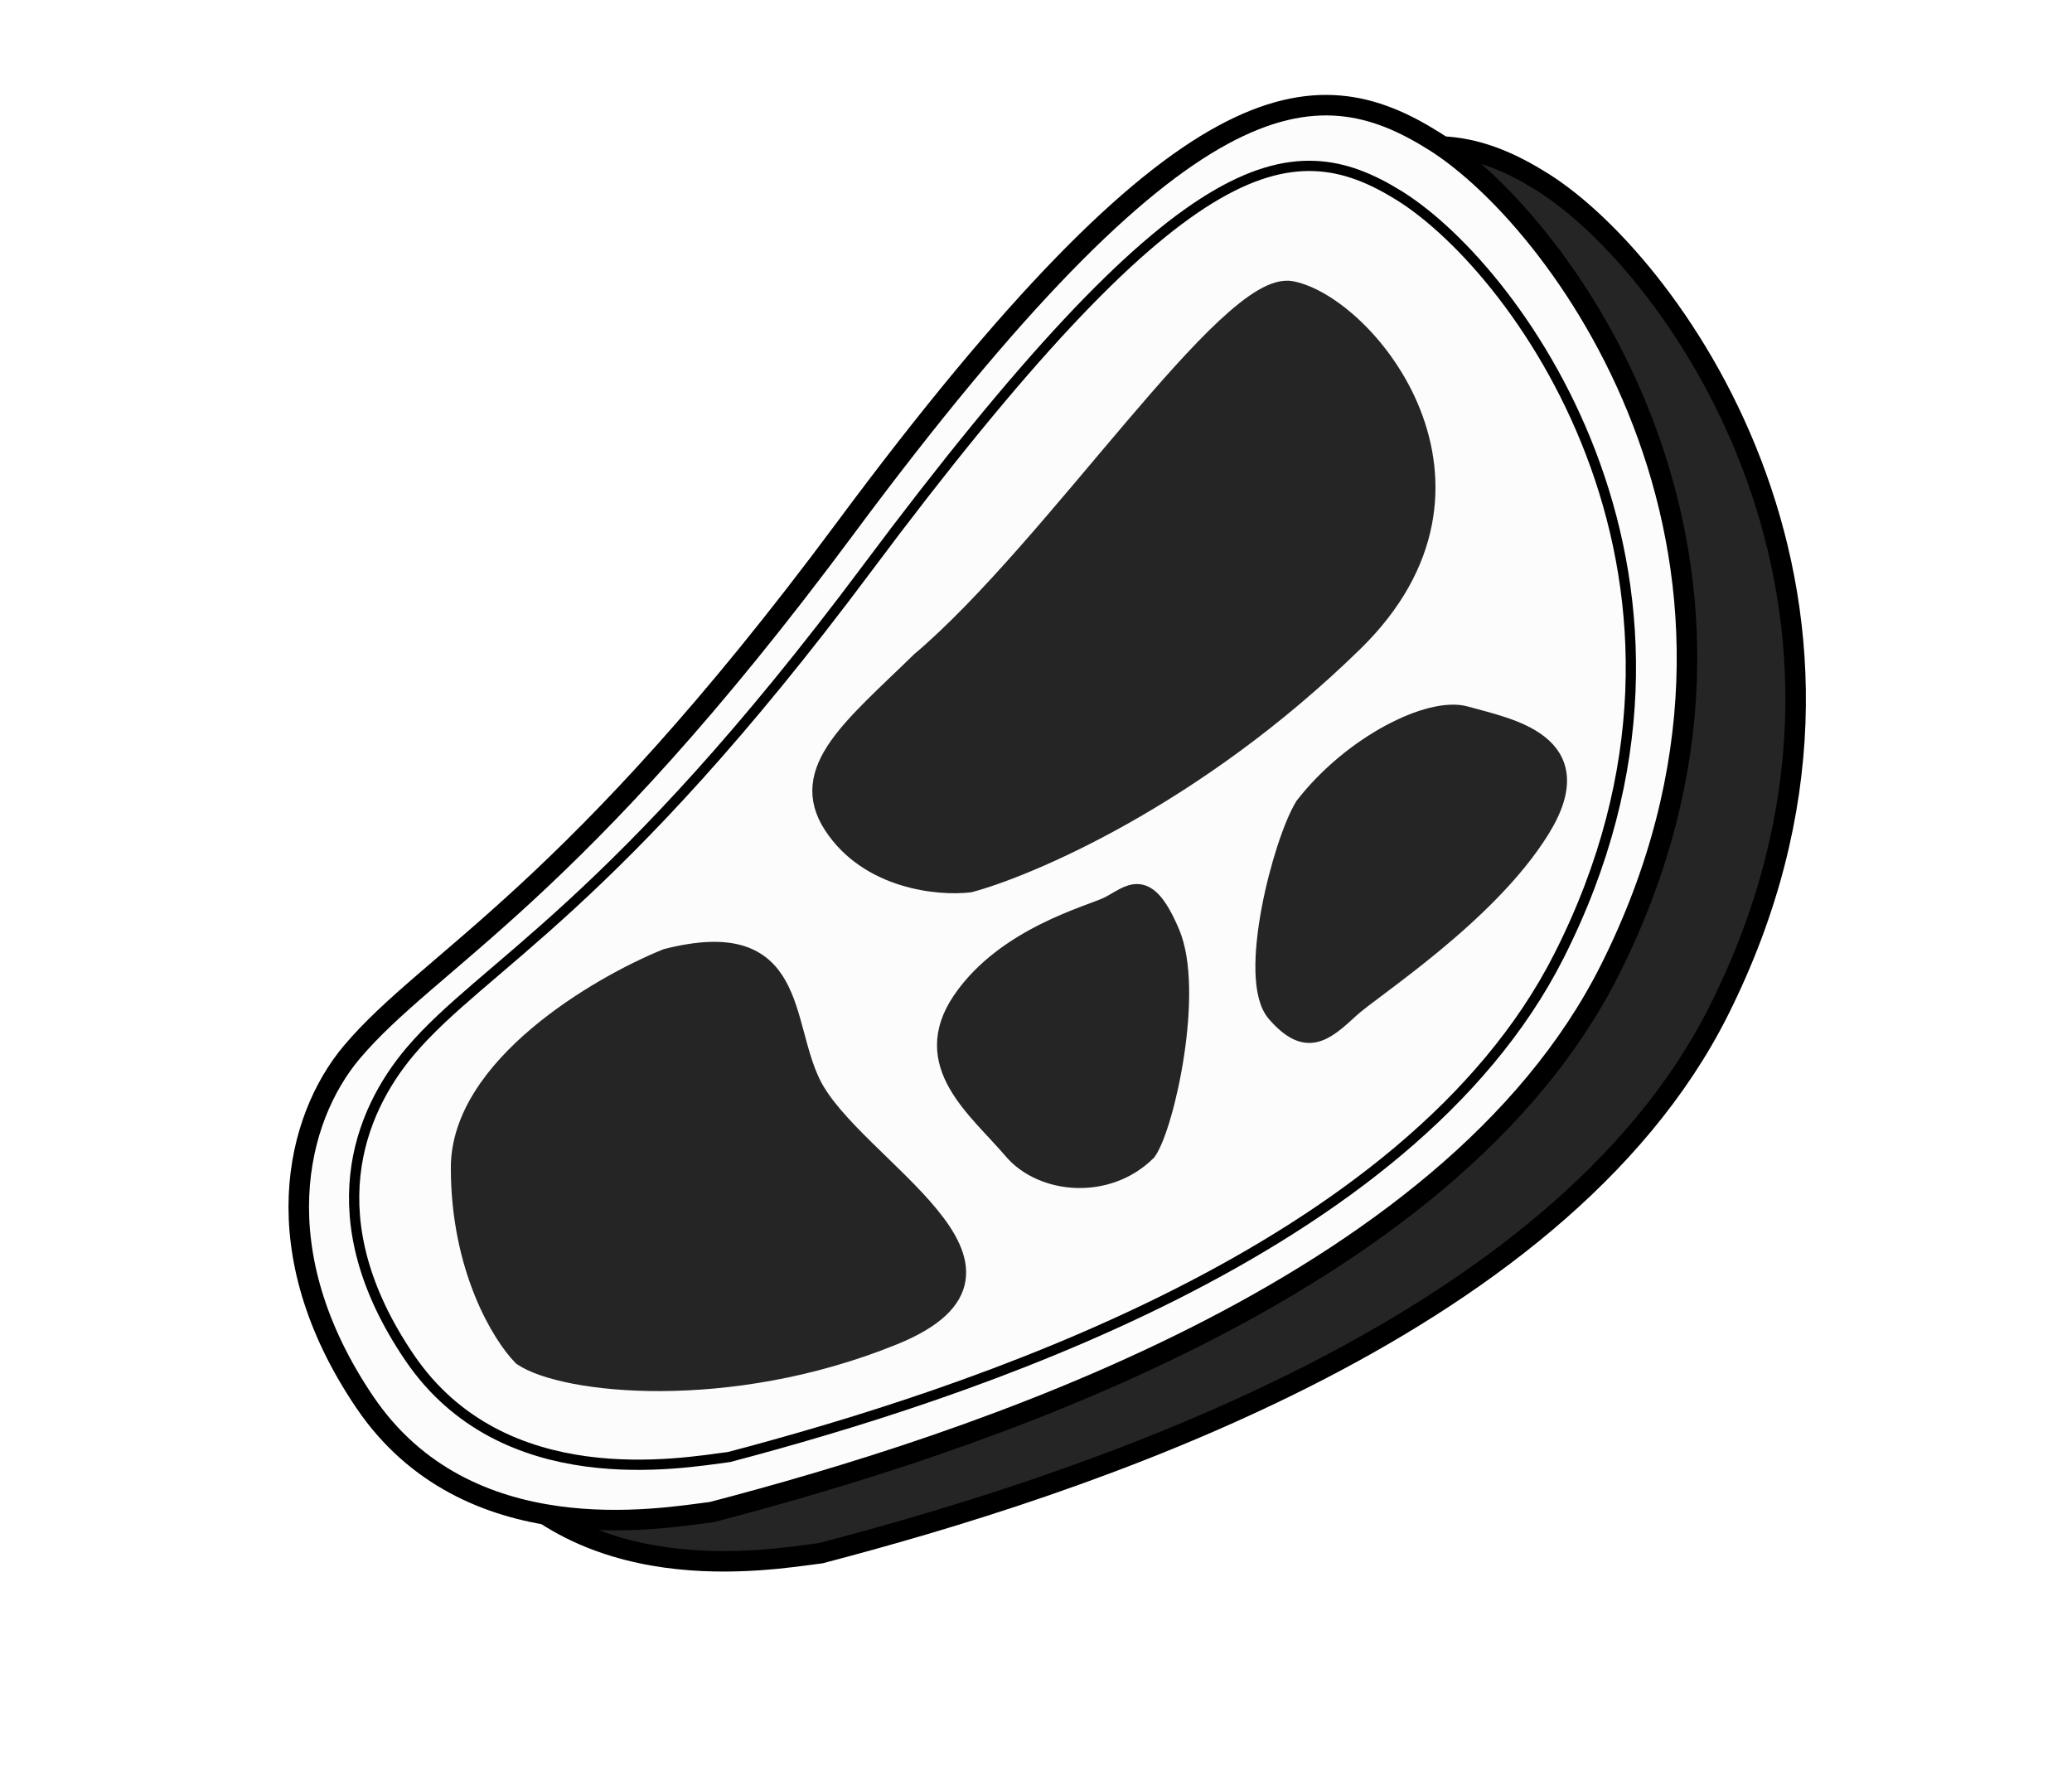
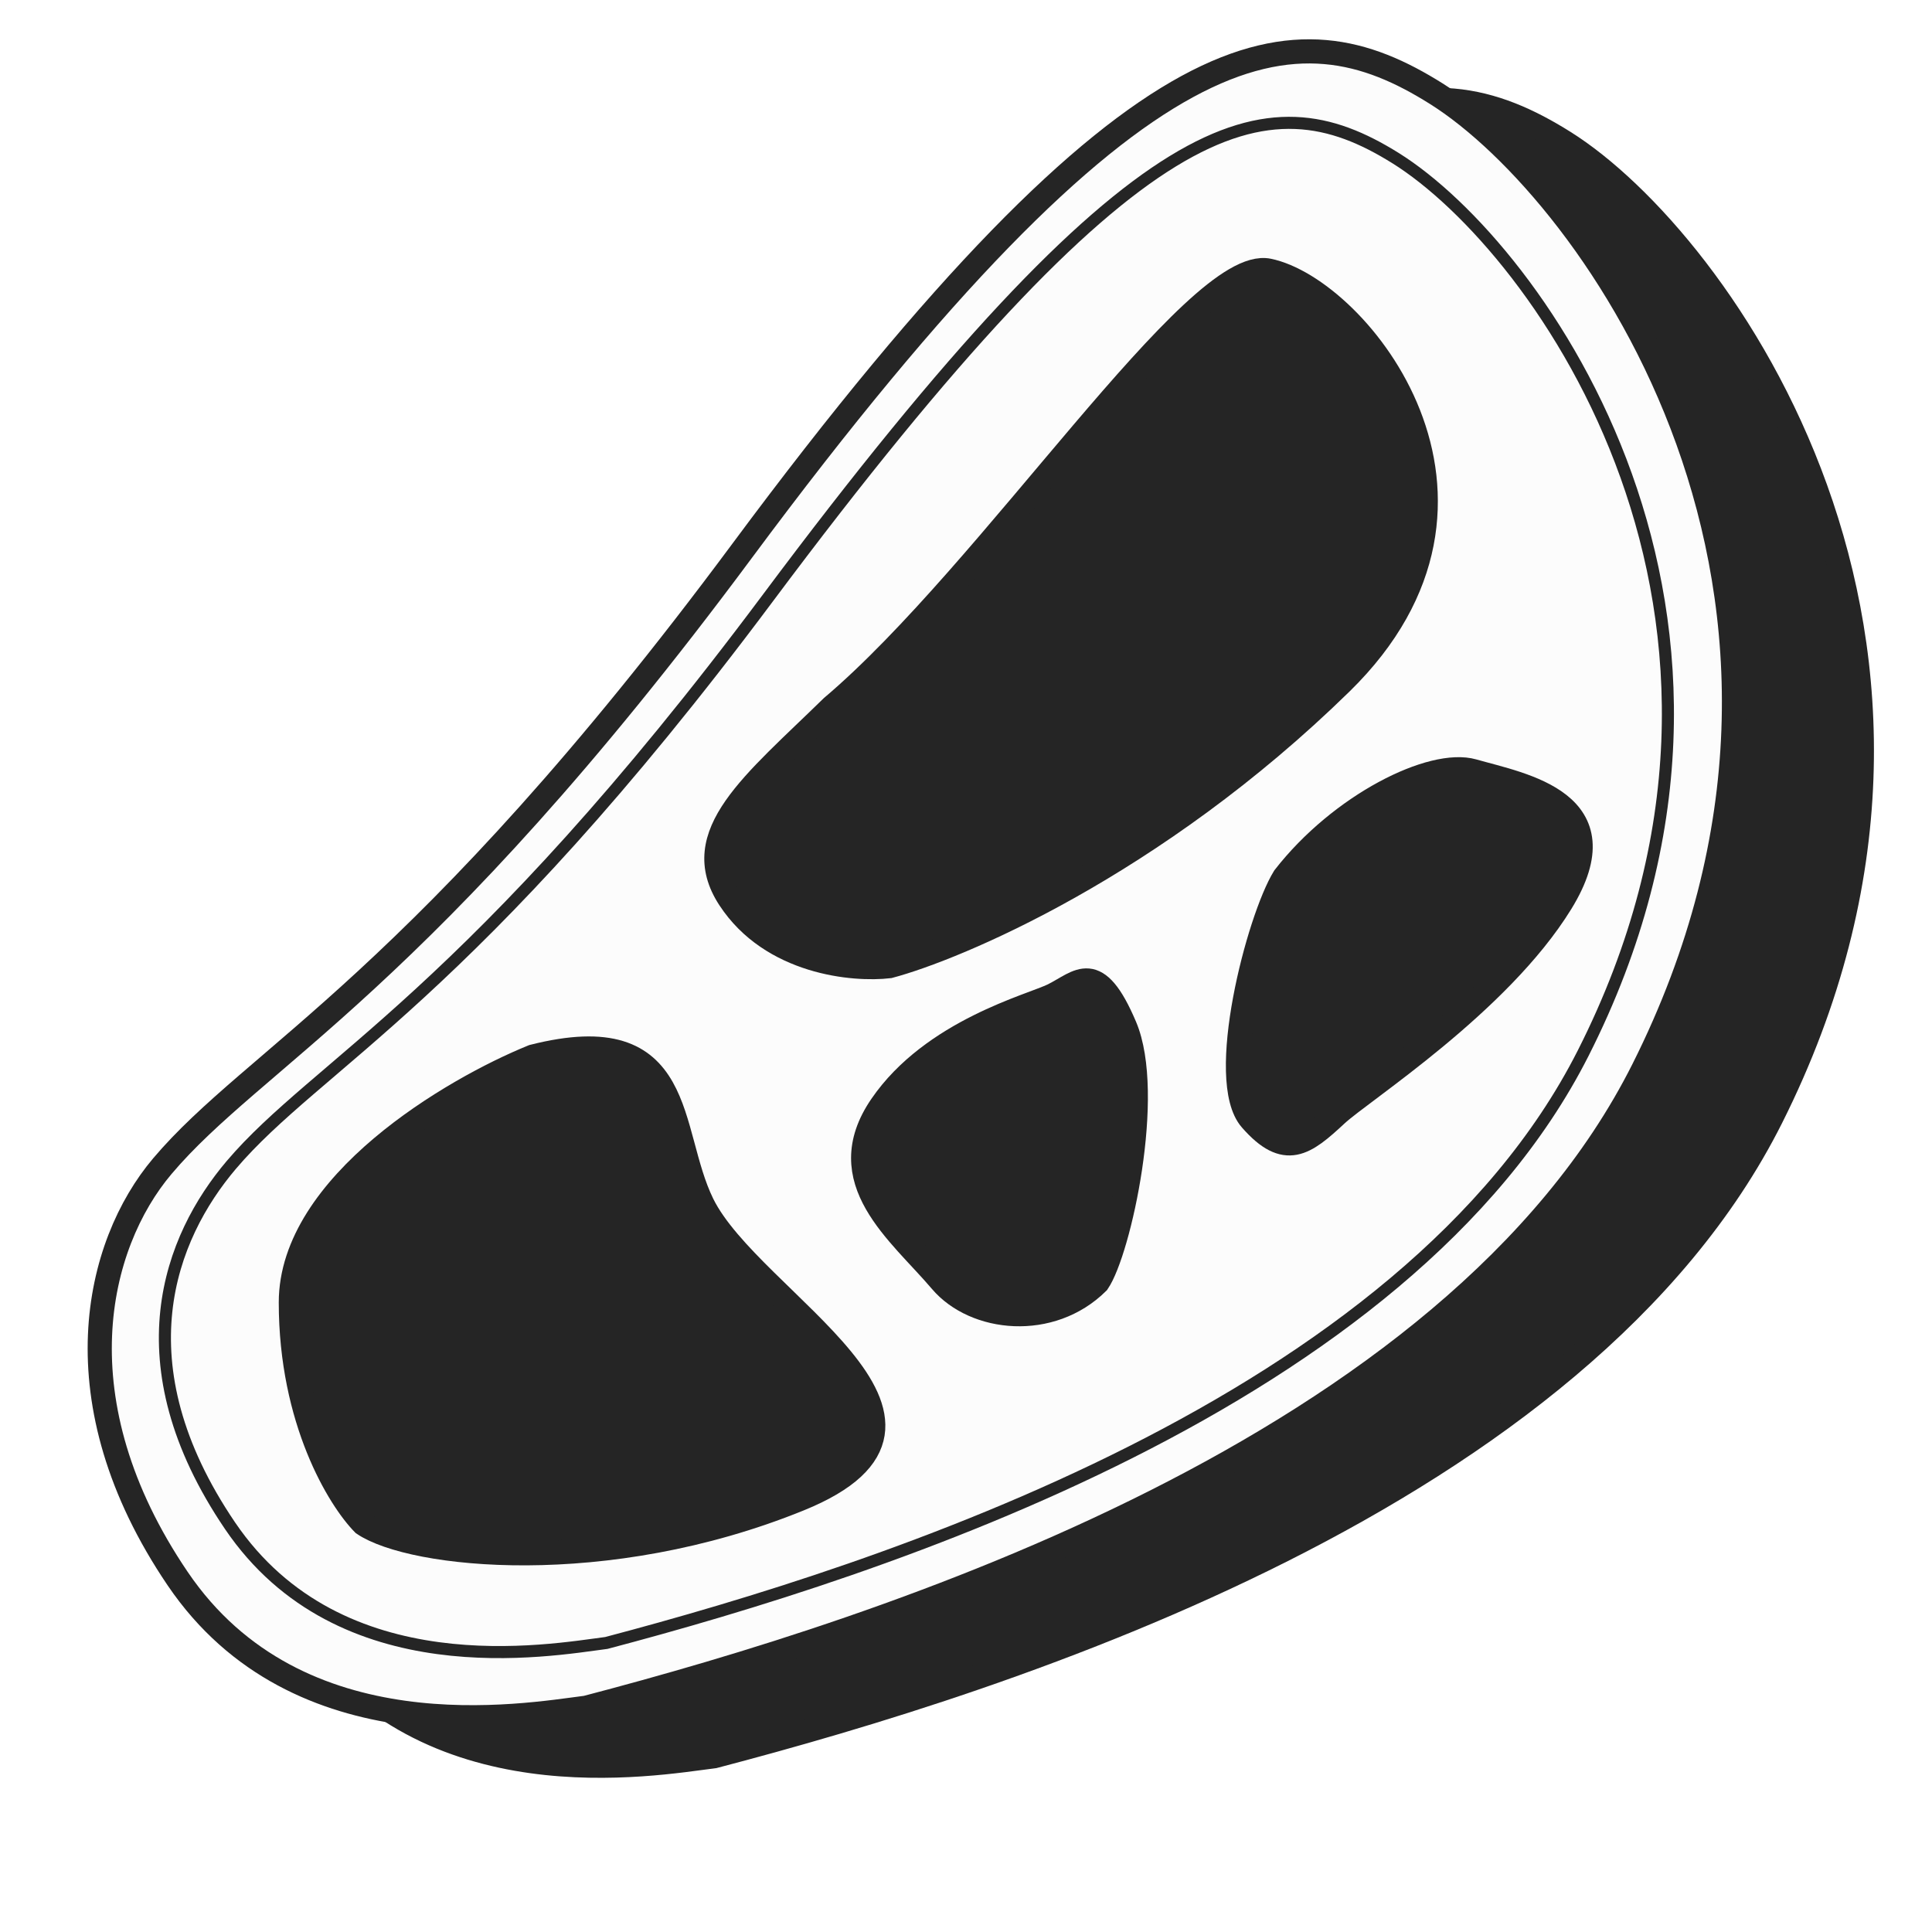
- <svg xmlns="http://www.w3.org/2000/svg" width="101" height="87" viewBox="0 0 101 87" fill="none">
-   <path d="M23.084 70.374C18.1 63.02 19.71 56.542 22.449 53.299C26.284 48.76 33.19 45.703 46.467 27.805C63.065 5.432 69.417 5.253 75.205 8.888C81.676 12.952 93.641 29.638 83.773 49.289C75.879 65.009 52.291 72.504 40.006 75.721C37.427 76.047 28.069 77.729 23.084 70.374Z" fill="#252525" stroke="black" />
-   <path d="M17.788 68.366C12.804 61.012 14.414 54.534 17.153 51.291C20.988 46.752 27.893 43.695 41.171 25.797C57.768 3.424 64.121 3.245 69.909 6.88C76.38 10.944 88.345 27.63 78.477 47.281C70.583 63.001 46.994 70.496 34.709 73.713C32.131 74.039 22.772 75.721 17.788 68.366Z" fill="#FCFCFC" stroke="black" />
-   <path d="M19.959 66.177C15.387 59.439 17.475 54.224 20.011 51.237C23.562 47.056 29.939 44.227 42.24 27.748C57.616 7.149 62.891 6.225 68.216 9.544C74.169 13.256 85.147 28.54 75.985 46.617C68.655 61.078 46.881 68.037 35.544 71.031C33.165 71.339 24.53 72.914 19.959 66.177Z" fill="#FCFCFC" stroke="black" stroke-width="0.5" />
-   <path d="M22.476 56.932C22.476 52.045 29.16 48.108 32.502 46.751C38.918 45.122 38.016 49.805 39.519 52.86C41.524 56.932 51.55 61.82 43.529 65.078C35.509 68.336 27.489 67.454 25.484 66.096C24.481 65.078 22.476 61.82 22.476 56.932Z" fill="#252525" stroke="#252525" />
-   <path d="M40.637 40.207C38.897 37.544 41.636 35.454 44.883 32.277C51.466 26.709 59.944 13.586 62.956 14.204C66.645 14.96 73.762 23.647 65.969 31.273C58.175 38.899 49.979 42.284 47.257 43.007C45.776 43.183 42.377 42.87 40.637 40.207Z" fill="#252525" stroke="#252525" />
-   <path d="M62.235 49.358C60.806 47.725 62.54 41.066 63.611 39.328C65.951 36.318 69.739 34.446 71.43 34.928C73.502 35.518 77.638 36.212 75.07 40.383C72.501 44.554 66.825 48.171 65.771 49.151C64.463 50.367 63.664 50.99 62.235 49.358Z" fill="#252525" stroke="#252525" />
-   <path d="M57.014 45.503C58.202 48.306 56.771 54.806 55.885 56.1C53.947 58.024 50.806 57.7 49.401 56.045C47.682 54.019 44.8 51.892 46.926 48.786C49.052 45.681 53.172 44.643 54.046 44.207C55.13 43.666 55.825 42.701 57.014 45.503Z" fill="#252525" stroke="#252525" />
+ <svg xmlns="http://www.w3.org/2000/svg" width="80" height="80" viewBox="0 0 80 80" fill="none">
+   <mask id="mask0" mask-type="alpha" maskUnits="userSpaceOnUse" x="0" y="0" width="80" height="80">
+     <rect width="80" height="80" fill="#C4C4C4" />
+   </mask>
+   <g mask="url(#mask0)">
+     <path d="M12.651 67.374C7.667 60.02 9.277 53.542 12.016 50.299C15.851 45.76 22.756 42.703 36.034 24.805C52.631 2.432 58.984 2.253 64.772 5.888C71.243 9.952 83.208 26.638 73.34 46.289C65.446 62.009 41.857 69.504 29.572 72.721C26.994 73.047 17.635 74.729 12.651 67.374Z" fill="#252525" stroke="#252525" />
+     <path d="M7.355 65.366C2.371 58.012 3.98 51.534 6.72 48.291C10.555 43.752 17.46 40.695 30.738 22.797C47.335 0.424 53.688 0.245 59.475 3.88C65.947 7.944 77.912 24.63 68.044 44.281C60.15 60.001 36.561 67.496 24.276 70.713C21.698 71.039 12.339 72.721 7.355 65.366Z" fill="#FCFCFC" stroke="#252525" />
+     <path d="M9.525 63.177C4.954 56.439 7.042 51.224 9.578 48.237C13.129 44.056 19.506 41.227 31.806 24.748C47.182 4.149 52.457 3.225 57.782 6.544C63.736 10.256 74.714 25.54 65.552 43.617C58.222 58.078 36.448 65.037 25.11 68.031C22.732 68.339 14.097 69.914 9.525 63.177Z" fill="#FCFCFC" stroke="#252525" stroke-width="0.5" />
+     <path d="M12.043 53.932C12.043 49.045 18.727 45.108 22.068 43.751C28.485 42.122 27.582 46.805 29.086 49.86C31.091 53.932 41.116 58.82 33.096 62.078C25.076 65.336 17.056 64.454 15.051 63.096C14.048 62.078 12.043 58.82 12.043 53.932Z" fill="#252525" stroke="#252525" />
+     <path d="M30.204 37.207C28.463 34.544 31.203 32.454 34.45 29.277C41.033 23.709 49.511 10.586 52.523 11.204C56.212 11.96 63.328 20.647 55.535 28.273C47.742 35.899 39.546 39.284 36.824 40.007C35.342 40.183 31.944 39.87 30.204 37.207Z" fill="#252525" stroke="#252525" />
+     <path d="M51.802 46.358C50.373 44.725 52.107 38.066 53.177 36.328C55.518 33.318 59.306 31.446 60.997 31.928C63.068 32.518 67.205 33.212 64.636 37.383C62.068 41.554 56.392 45.171 55.337 46.151C54.03 47.367 53.231 47.99 51.802 46.358Z" fill="#252525" stroke="#252525" />
+     <path d="M46.58 42.503C47.768 45.306 46.338 51.806 45.452 53.1C43.514 55.024 40.373 54.7 38.968 53.045C37.249 51.019 34.367 48.892 36.493 45.786C38.619 42.681 42.739 41.643 43.613 41.207C44.696 40.666 45.392 39.701 46.58 42.503Z" fill="#252525" stroke="#252525" />
+   </g>
</svg>
